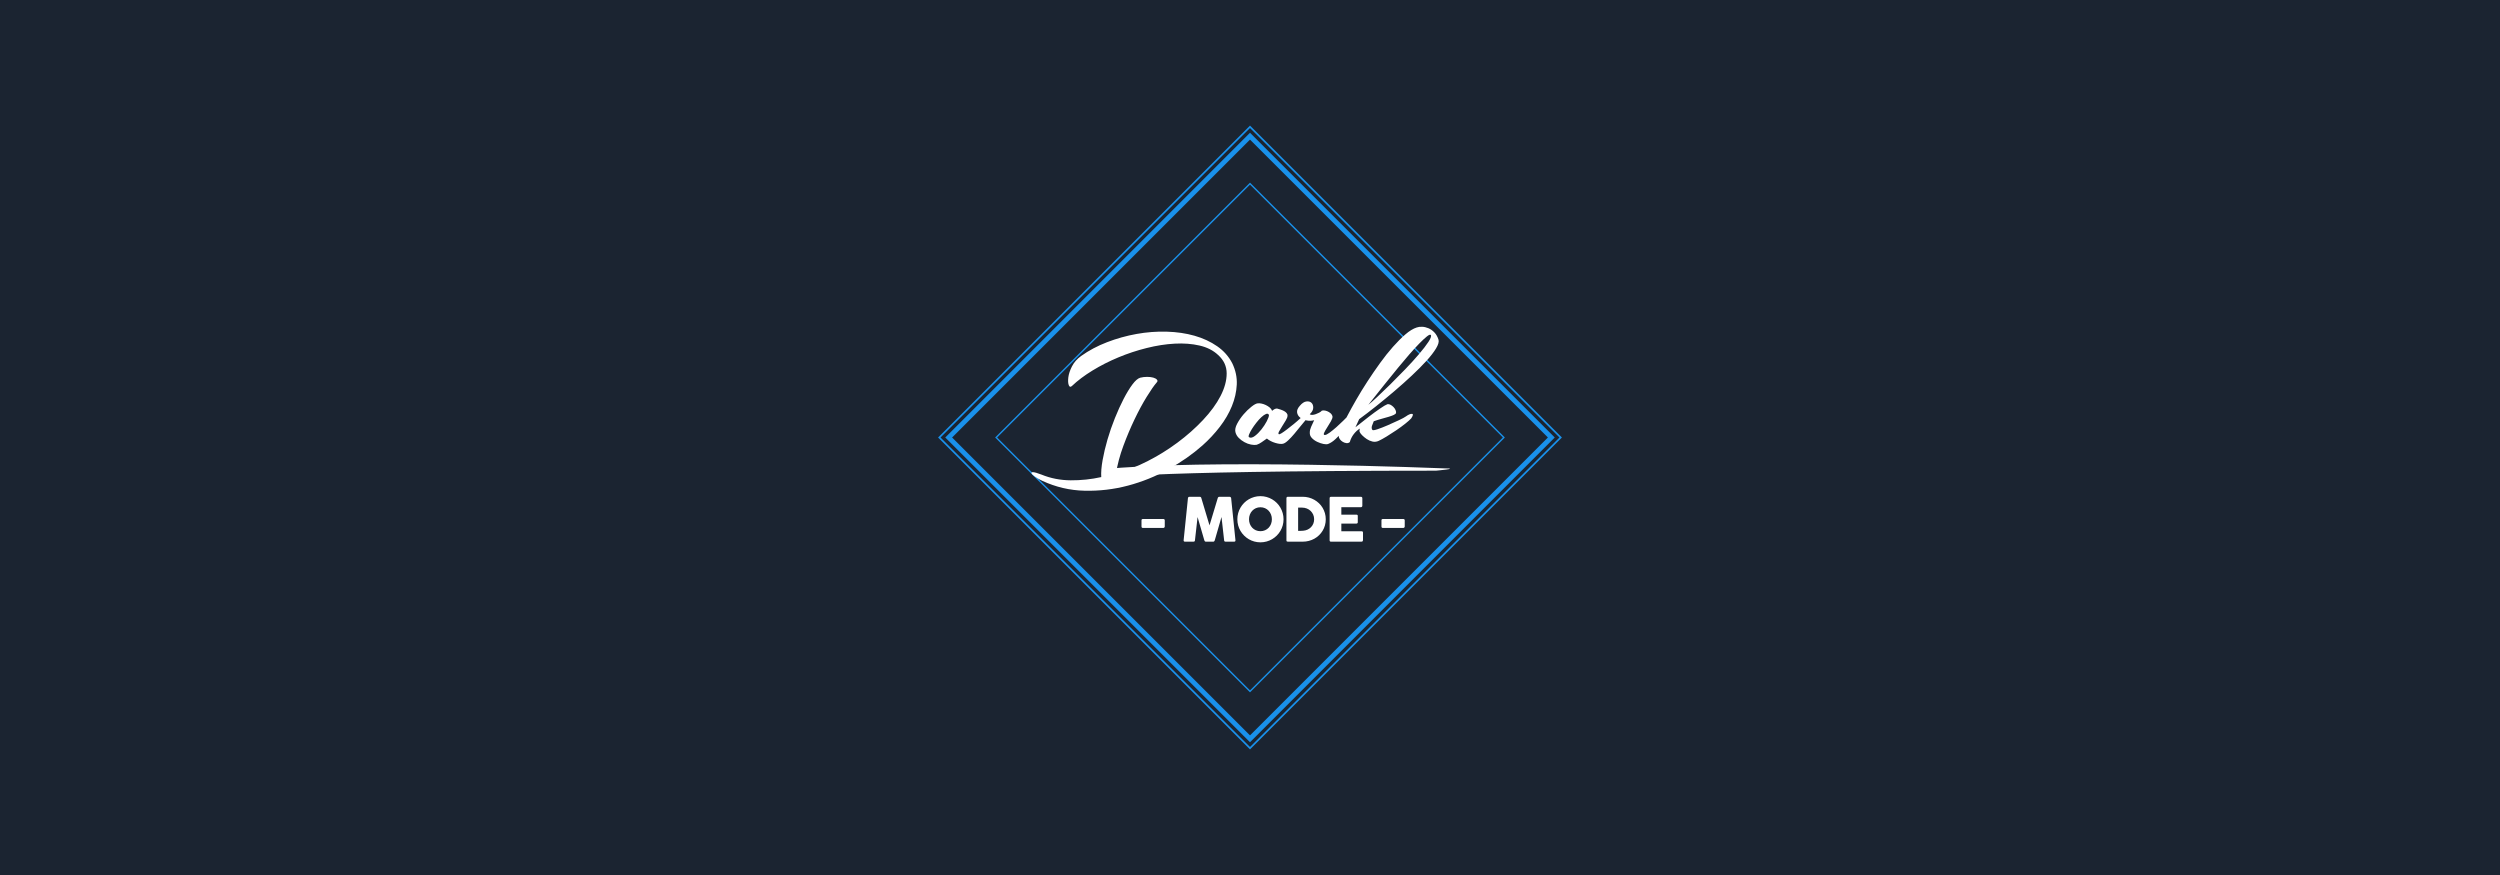
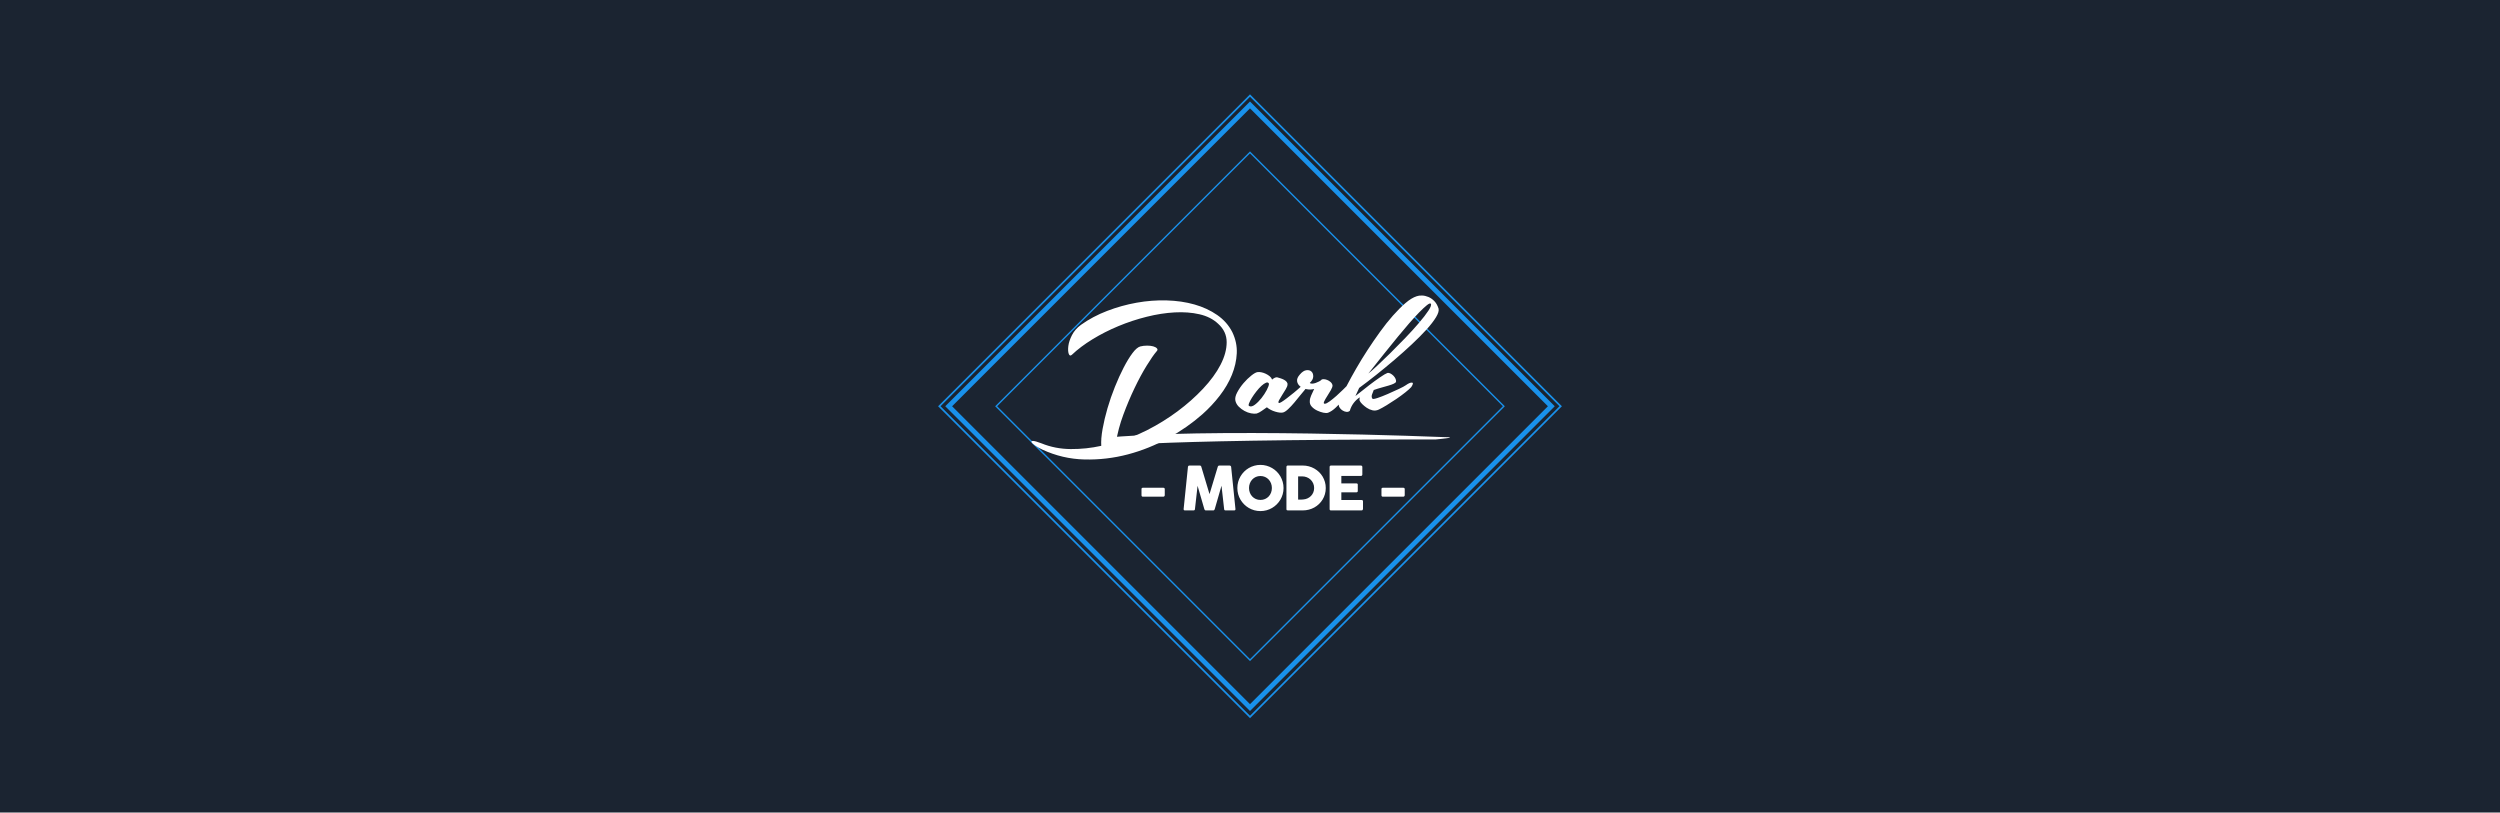
- <svg xmlns="http://www.w3.org/2000/svg" width="800px" height="280px" viewBox="0 0 800 280" version="1.1">
+ <svg xmlns="http://www.w3.org/2000/svg" width="800px" height="260px" viewBox="0 0 800 260" version="1.1">
  <defs />
  <g id="Website" stroke="none" stroke-width="1" fill="none" fill-rule="evenodd">
-     <g id="Dark-Mode" transform="translate(-245, -16)">
-       <g id="Content-[40v-c]" transform="translate(-75, 16)">
+     <g id="Dark-Mode" transform="translate(-245, -26)">
+       <g id="Content-[40v-c]" transform="translate(-75, 26)">
        <g id="Header-[15v-c]">
-           <g id="Logo" transform="translate(320, 0)">
-             <rect id="Rectangle" fill="#1B2431" x="0" y="0" width="800" height="280" />
-             <g id="Background" transform="translate(300, 40)" fill="#1991EB">
+           <g id="logo" transform="translate(320, 0)">
+             <rect id="Rectangle" fill="#1B2431" x="0" y="0" width="800" height="260" />
+             <g id="Background" transform="translate(300, 30)" fill="#1991EB">
              <path d="M100,181.55 L18.45,100 L100,18.45 L181.55,100 L100,181.55 Z M19.089,100 L100,180.912 L180.912,100 L100,19.088 L19.089,100 Z" id="Inner" />
              <path d="M100,197.524 L2.476,100 L3.025,99.451 L100,2.476 L197.524,100 L100,197.524 Z M4.674,100 L100,195.326 L195.327,100 L100,4.674 L4.674,100 Z" id="Outer-2" />
              <path d="M100,199.812 L0.188,100 L100,0.188 L199.812,100 L100,199.812 Z M0.97,100 L100,199.03 L199.03,100 L100,0.969 L0.97,100 Z" id="Outer-1" />
            </g>
-             <g id="Text" transform="translate(329.3333, 103.6667)" fill="#FFFFFF">
+             <g id="Text" transform="translate(329.3333, 93.66667)" fill="#FFFFFF">
              <path d="M35.948,62.842 C35.948,62.558 36.089,62.417 36.373,62.417 L42.966,62.417 C43.082,62.417 43.182,62.454 43.265,62.528 C43.349,62.602 43.391,62.707 43.391,62.842 L43.391,64.804 C43.391,64.901 43.352,65.002 43.275,65.109 C43.198,65.215 43.095,65.268 42.966,65.268 L36.373,65.268 C36.089,65.268 35.948,65.114 35.948,64.804 L35.948,62.842 Z M50.809,55.737 C50.821,55.621 50.867,55.521 50.944,55.437 C51.021,55.354 51.131,55.312 51.273,55.312 L54.617,55.312 C54.856,55.312 55.01,55.434 55.081,55.679 L57.711,64.456 L60.359,55.679 C60.449,55.434 60.614,55.312 60.852,55.312 L64.158,55.312 C64.274,55.312 64.379,55.352 64.472,55.432 C64.566,55.513 64.619,55.615 64.632,55.737 C64.857,58.005 65.088,60.256 65.323,62.489 C65.558,64.722 65.789,66.973 66.014,69.241 L66.014,69.29 C66.014,69.541 65.872,69.667 65.589,69.667 L62.853,69.667 C62.557,69.667 62.402,69.525 62.389,69.241 L61.548,61.769 L59.373,69.29 C59.36,69.354 59.314,69.431 59.233,69.522 C59.152,69.612 59.074,69.657 58.996,69.657 L56.454,69.657 C56.377,69.657 56.294,69.614 56.207,69.526 C56.12,69.439 56.074,69.361 56.067,69.29 L53.892,61.788 L53.051,69.241 C53.038,69.525 52.88,69.667 52.578,69.667 L49.842,69.667 C49.565,69.667 49.426,69.525 49.426,69.241 L50.809,55.737 Z M70.351,62.494 C70.351,63.029 70.442,63.528 70.622,63.992 C70.802,64.456 71.055,64.861 71.381,65.206 C71.706,65.55 72.091,65.821 72.536,66.017 C72.981,66.214 73.47,66.312 74.005,66.312 C74.54,66.312 75.032,66.214 75.479,66.017 C75.927,65.821 76.314,65.55 76.639,65.206 C76.965,64.861 77.218,64.456 77.398,63.992 C77.579,63.528 77.669,63.029 77.669,62.494 C77.669,61.966 77.579,61.468 77.398,61.001 C77.218,60.533 76.965,60.126 76.639,59.778 C76.314,59.43 75.927,59.156 75.479,58.956 C75.032,58.756 74.54,58.656 74.005,58.656 C73.47,58.656 72.981,58.756 72.536,58.956 C72.091,59.156 71.706,59.43 71.381,59.778 C71.055,60.126 70.802,60.533 70.622,61.001 C70.442,61.468 70.351,61.966 70.351,62.494 Z M66.62,62.504 C66.62,61.821 66.707,61.165 66.881,60.536 C67.055,59.908 67.303,59.319 67.625,58.767 C67.948,58.216 68.333,57.715 68.78,57.264 C69.228,56.813 69.726,56.428 70.274,56.109 C70.822,55.79 71.41,55.542 72.038,55.365 C72.667,55.188 73.322,55.099 74.005,55.099 C74.682,55.099 75.336,55.188 75.968,55.365 C76.599,55.542 77.189,55.79 77.737,56.109 C78.284,56.428 78.784,56.813 79.235,57.264 C79.686,57.715 80.071,58.216 80.39,58.767 C80.709,59.319 80.957,59.908 81.134,60.536 C81.312,61.165 81.4,61.821 81.4,62.504 C81.4,63.187 81.312,63.842 81.134,64.471 C80.957,65.099 80.709,65.686 80.39,66.23 C80.071,66.775 79.686,67.271 79.235,67.719 C78.784,68.167 78.284,68.552 77.737,68.874 C77.189,69.196 76.599,69.444 75.968,69.618 C75.336,69.792 74.682,69.879 74.005,69.879 C73.322,69.879 72.667,69.792 72.038,69.618 C71.41,69.444 70.822,69.196 70.274,68.874 C69.726,68.552 69.228,68.167 68.78,67.719 C68.333,67.271 67.948,66.775 67.625,66.23 C67.303,65.686 67.055,65.099 66.881,64.471 C66.707,63.842 66.62,63.187 66.62,62.504 Z M94.911,62.504 C94.911,63.187 94.824,63.836 94.65,64.451 C94.476,65.067 94.228,65.64 93.906,66.172 C93.584,66.704 93.199,67.186 92.751,67.617 C92.303,68.049 91.807,68.416 91.262,68.719 C90.717,69.022 90.129,69.256 89.498,69.42 C88.866,69.585 88.212,69.667 87.535,69.667 L82.77,69.667 C82.654,69.667 82.551,69.641 82.46,69.589 C82.37,69.538 82.325,69.428 82.325,69.261 L82.325,55.756 C82.325,55.621 82.362,55.511 82.436,55.428 C82.51,55.344 82.622,55.302 82.77,55.302 L87.535,55.302 C88.212,55.302 88.865,55.386 89.493,55.553 C90.121,55.721 90.708,55.959 91.252,56.269 C91.797,56.578 92.295,56.949 92.746,57.38 C93.197,57.812 93.582,58.295 93.901,58.83 C94.22,59.365 94.468,59.942 94.645,60.561 C94.823,61.179 94.911,61.827 94.911,62.504 Z M86.066,58.772 L86.066,66.206 L86.878,66.206 C87.026,66.206 87.171,66.201 87.313,66.192 C87.455,66.182 87.597,66.171 87.738,66.158 C88.222,66.119 88.673,66.001 89.092,65.805 C89.511,65.608 89.876,65.351 90.189,65.031 C90.502,64.712 90.746,64.337 90.924,63.905 C91.101,63.474 91.189,63.003 91.189,62.494 C91.189,61.953 91.088,61.455 90.885,61.001 C90.682,60.546 90.406,60.153 90.058,59.821 C89.71,59.489 89.303,59.232 88.836,59.048 C88.368,58.864 87.871,58.772 87.342,58.772 L86.066,58.772 Z M96.145,55.756 C96.145,55.621 96.182,55.513 96.256,55.432 C96.33,55.352 96.435,55.312 96.571,55.312 L106.17,55.312 C106.311,55.312 106.421,55.354 106.498,55.437 C106.576,55.521 106.614,55.634 106.614,55.776 L106.614,58.173 C106.614,58.283 106.576,58.387 106.498,58.487 C106.421,58.587 106.308,58.637 106.16,58.637 L99.896,58.637 L99.896,61.025 L104.729,61.025 C104.852,61.025 104.953,61.054 105.034,61.112 C105.114,61.17 105.155,61.266 105.155,61.402 L105.155,63.49 C105.155,63.58 105.119,63.667 105.048,63.751 C104.977,63.834 104.874,63.876 104.739,63.876 L99.896,63.876 L99.896,66.341 L106.392,66.341 C106.682,66.341 106.827,66.49 106.827,66.786 L106.827,69.222 C106.827,69.286 106.801,69.344 106.75,69.396 C106.724,69.576 106.592,69.667 106.353,69.667 L96.571,69.667 C96.442,69.667 96.339,69.633 96.261,69.565 C96.184,69.497 96.145,69.393 96.145,69.251 L96.145,55.756 Z M112.736,62.842 C112.736,62.558 112.878,62.417 113.162,62.417 L119.754,62.417 C119.87,62.417 119.97,62.454 120.054,62.528 C120.138,62.602 120.18,62.707 120.18,62.842 L120.18,64.804 C120.18,64.901 120.141,65.002 120.064,65.109 C119.986,65.215 119.883,65.268 119.754,65.268 L113.162,65.268 C112.878,65.268 112.736,65.114 112.736,64.804 L112.736,62.842 Z" id="--MODE--" />
              <g id="Dark" transform="translate(0.188825, 0.015414)">
                <path d="M132.616,42.41 C132.616,42.41 54.443,44.664 22.638,50.483 C22.638,50.483 26.54,49.629 23.678,53.311 C23.678,53.311 30.08,50.345 129.803,43.343 C129.803,43.343 137.546,42.088 132.616,42.41 Z" id="Shape-8" transform="translate(78.44783, 47.83391) rotate(4) translate(-78.44783, -47.83391) " />
                <path d="M101.363,29.899 C101.433,29.763 101.505,29.625 101.578,29.485 C102.4,27.907 103.367,26.151 104.478,24.218 C105.589,22.285 106.789,20.329 108.078,18.351 C109.367,16.373 110.7,14.429 112.078,12.518 C113.456,10.607 114.833,8.873 116.211,7.318 C117.589,5.762 118.922,4.429 120.211,3.318 C121.5,2.207 122.7,1.473 123.811,1.118 C124.3,0.94 124.878,0.862 125.545,0.885 C126.211,0.907 126.889,1.062 127.578,1.351 C128.267,1.64 128.9,2.085 129.478,2.685 C130.056,3.285 130.5,4.073 130.811,5.051 C130.989,5.718 130.722,6.64 130.011,7.818 C129.3,8.996 128.278,10.318 126.945,11.785 C125.611,13.251 124.056,14.818 122.278,16.485 C120.5,18.151 118.633,19.818 116.678,21.485 C114.722,23.151 112.767,24.762 110.811,26.318 C108.856,27.873 107.056,29.251 105.411,30.451 L104.211,33.051 C105.767,31.807 107.233,30.651 108.611,29.585 C109.767,28.696 110.911,27.862 112.045,27.085 C113.178,26.307 113.989,25.829 114.478,25.651 C114.789,25.607 115.111,25.673 115.445,25.851 C115.778,26.029 116.089,26.262 116.378,26.551 C116.667,26.84 116.889,27.162 117.045,27.518 C117.2,27.873 117.256,28.185 117.211,28.451 C117.167,28.673 116.933,28.885 116.511,29.085 C116.089,29.285 115.545,29.485 114.878,29.685 C114.211,29.885 113.467,30.096 112.645,30.318 C111.822,30.54 110.967,30.807 110.078,31.118 C109.856,31.607 109.667,32.096 109.511,32.585 C109.356,33.073 109.389,33.496 109.611,33.851 C109.7,34.073 110.245,34.018 111.245,33.685 C112.245,33.351 113.356,32.918 114.578,32.385 C115.8,31.851 116.978,31.318 118.111,30.785 C119.245,30.251 119.989,29.851 120.345,29.585 C121.145,29.007 121.789,28.729 122.278,28.751 C122.767,28.773 122.7,29.251 122.078,30.185 C121.678,30.629 121.045,31.196 120.178,31.885 C119.311,32.573 118.356,33.273 117.311,33.985 C116.267,34.696 115.233,35.362 114.211,35.985 C113.189,36.607 112.345,37.073 111.678,37.385 C111.011,37.696 110.345,37.773 109.678,37.618 C109.011,37.462 108.4,37.196 107.845,36.818 C107.289,36.44 106.811,36.051 106.411,35.651 C106.011,35.251 105.767,34.94 105.678,34.718 C105.545,34.54 105.489,34.34 105.511,34.118 C105.533,33.896 105.567,33.673 105.611,33.451 C104.856,33.94 104.2,34.551 103.645,35.285 C103.089,36.018 102.678,36.851 102.411,37.785 C102.1,38.051 101.745,38.162 101.345,38.118 C100.945,38.073 100.556,37.94 100.178,37.718 C99.8,37.496 99.489,37.218 99.245,36.885 C99,36.551 98.878,36.229 98.878,35.918 C98.878,35.878 98.88,35.833 98.885,35.785 C98.558,36.126 98.222,36.46 97.878,36.785 C97.078,37.54 96.278,38.073 95.478,38.385 C95.122,38.518 94.622,38.518 93.978,38.385 C93.333,38.251 92.678,38.029 92.011,37.718 C91.345,37.407 90.767,36.996 90.278,36.485 C89.789,35.973 89.567,35.385 89.611,34.718 C89.611,34.14 89.756,33.529 90.045,32.885 C90.333,32.24 90.656,31.54 91.011,30.785 C90.211,31.007 89.389,31.029 88.545,30.851 C88.44,30.829 88.338,30.805 88.239,30.779 C88.19,30.846 88.136,30.914 88.078,30.985 C87.722,31.385 87.233,31.973 86.611,32.751 C85.989,33.529 85.345,34.318 84.678,35.118 C84.011,35.918 83.345,36.629 82.678,37.251 C82.011,37.873 81.456,38.229 81.011,38.318 C80.433,38.451 79.622,38.362 78.578,38.051 C77.533,37.74 76.633,37.273 75.878,36.651 C75.3,37.051 74.745,37.44 74.211,37.818 C73.678,38.196 73.145,38.473 72.611,38.651 C72.122,38.74 71.522,38.718 70.811,38.585 C70.1,38.451 69.4,38.196 68.711,37.818 C68.022,37.44 67.411,36.985 66.878,36.451 C66.345,35.918 65.989,35.296 65.811,34.585 C65.633,33.829 65.822,32.929 66.378,31.885 C66.933,30.84 67.611,29.851 68.411,28.918 C69.211,27.985 70.045,27.173 70.911,26.485 C71.778,25.796 72.456,25.429 72.945,25.385 C73.256,25.34 73.645,25.362 74.111,25.451 C74.578,25.54 75.045,25.696 75.511,25.918 C75.978,26.14 76.4,26.407 76.778,26.718 C77.156,27.029 77.411,27.385 77.545,27.785 C78.167,27.251 78.7,27.007 79.145,27.051 C79.5,27.14 79.878,27.251 80.278,27.385 C80.678,27.518 81.045,27.673 81.378,27.851 C81.711,28.029 81.989,28.251 82.211,28.518 C82.433,28.785 82.522,29.073 82.478,29.385 C82.478,29.74 82.3,30.218 81.945,30.818 C81.589,31.418 81.211,32.029 80.811,32.651 C80.411,33.273 80.078,33.829 79.811,34.318 C79.545,34.807 79.5,35.118 79.678,35.251 C79.811,35.34 80.111,35.24 80.578,34.951 C81.045,34.662 81.611,34.262 82.278,33.751 C82.945,33.24 83.689,32.651 84.511,31.985 C85.248,31.387 85.976,30.754 86.695,30.085 C86.62,30.032 86.548,29.976 86.478,29.918 C85.945,29.473 85.633,28.929 85.545,28.285 C85.456,27.64 85.745,26.94 86.411,26.185 C87.122,25.34 87.822,24.873 88.511,24.785 C89.2,24.696 89.745,24.84 90.145,25.218 C90.545,25.596 90.733,26.129 90.711,26.818 C90.689,27.507 90.322,28.185 89.611,28.851 C89.789,29.029 90.056,29.107 90.411,29.085 C90.767,29.062 91.133,28.985 91.511,28.851 C91.889,28.718 92.245,28.562 92.578,28.385 C92.911,28.207 93.145,28.051 93.278,27.918 C93.367,27.74 93.6,27.651 93.978,27.651 C94.356,27.651 94.745,27.729 95.145,27.885 C95.545,28.04 95.911,28.262 96.245,28.551 C96.578,28.84 96.789,29.185 96.878,29.585 C96.922,29.94 96.756,30.451 96.378,31.118 C96,31.785 95.6,32.44 95.178,33.085 C94.756,33.729 94.433,34.296 94.211,34.785 C93.989,35.273 94.056,35.518 94.411,35.518 C94.767,35.518 95.289,35.262 95.978,34.751 C96.667,34.24 97.389,33.651 98.145,32.985 C98.9,32.318 99.611,31.651 100.278,30.985 L101.363,29.899 Z M16.411,10.251 C18.9,8.473 21.678,6.996 24.745,5.818 C27.811,4.64 30.956,3.762 34.178,3.185 C37.4,2.607 40.611,2.362 43.811,2.451 C47.011,2.54 49.978,2.973 52.711,3.751 C55.445,4.529 57.867,5.651 59.978,7.118 C62.089,8.585 63.7,10.407 64.811,12.585 C65.878,14.807 66.356,17.073 66.245,19.385 C66.133,21.696 65.611,23.996 64.678,26.285 C63.745,28.573 62.456,30.785 60.811,32.918 C59.167,35.051 57.322,37.029 55.278,38.851 C52.122,41.651 48.489,44.196 44.378,46.485 C40.267,48.773 35.945,50.518 31.411,51.718 C26.878,52.918 22.256,53.462 17.545,53.351 C12.833,53.24 8.322,52.185 4.011,50.185 C3.078,49.74 2.3,49.296 1.678,48.851 C1.056,48.407 0.689,48.051 0.578,47.785 C0.467,47.518 0.645,47.396 1.111,47.418 C1.578,47.44 2.456,47.696 3.745,48.185 C6.678,49.385 9.8,49.996 13.111,50.018 C16.422,50.04 19.678,49.696 22.878,48.985 C22.789,47.473 22.933,45.662 23.311,43.551 C23.689,41.44 24.211,39.24 24.878,36.951 C25.545,34.662 26.333,32.385 27.245,30.118 C28.156,27.851 29.089,25.796 30.045,23.951 C31,22.107 31.933,20.573 32.845,19.351 C33.756,18.129 34.589,17.407 35.345,17.185 C36.056,17.007 36.789,16.918 37.545,16.918 C38.3,16.918 38.956,16.996 39.511,17.151 C40.067,17.307 40.467,17.529 40.711,17.818 C40.956,18.107 40.922,18.407 40.611,18.718 C39.767,19.696 38.7,21.229 37.411,23.318 C36.122,25.407 34.833,27.796 33.545,30.485 C32.256,33.173 31.056,36.018 29.945,39.018 C28.833,42.018 28.056,44.94 27.611,47.785 C30.9,46.94 34.244,45.651 37.645,43.918 C41.045,42.185 44.256,40.196 47.278,37.951 C50.3,35.707 53.022,33.296 55.445,30.718 C57.867,28.14 59.733,25.585 61.045,23.051 C62.356,20.518 63.011,18.107 63.011,15.818 C63.011,13.529 62.1,11.562 60.278,9.918 C58.722,8.451 56.733,7.44 54.311,6.885 C51.889,6.329 49.245,6.129 46.378,6.285 C43.511,6.44 40.522,6.907 37.411,7.685 C34.3,8.462 31.278,9.462 28.345,10.685 C25.411,11.907 22.656,13.307 20.078,14.885 C17.5,16.462 15.3,18.118 13.478,19.851 C13.033,20.251 12.7,20.151 12.478,19.551 C12.256,18.951 12.211,18.118 12.345,17.051 C12.478,15.985 12.867,14.818 13.511,13.551 C14.156,12.285 15.122,11.185 16.411,10.251 Z M128.345,3.518 C128.167,3.296 127.745,3.451 127.078,3.985 C126.411,4.518 125.589,5.285 124.611,6.285 C123.633,7.285 122.556,8.462 121.378,9.818 C120.2,11.173 119.011,12.585 117.811,14.051 C115.011,17.473 111.856,21.407 108.345,25.851 C108.922,25.407 109.845,24.596 111.111,23.418 C112.378,22.24 113.789,20.885 115.345,19.351 C116.9,17.818 118.5,16.196 120.145,14.485 C121.789,12.773 123.256,11.162 124.545,9.651 C125.833,8.14 126.845,6.829 127.578,5.718 C128.311,4.607 128.567,3.873 128.345,3.518 Z M70.211,36.251 C70.7,36.518 71.311,36.373 72.045,35.818 C72.778,35.262 73.478,34.562 74.145,33.718 C74.811,32.873 75.378,32.007 75.845,31.118 C76.311,30.229 76.545,29.562 76.545,29.118 C76.367,28.718 76.056,28.607 75.611,28.785 C75.167,28.962 74.678,29.296 74.145,29.785 C73.611,30.273 73.067,30.873 72.511,31.585 C71.956,32.296 71.478,32.973 71.078,33.618 C70.678,34.262 70.378,34.84 70.178,35.351 C69.978,35.862 69.989,36.162 70.211,36.251 Z" />
              </g>
            </g>
          </g>
        </g>
      </g>
    </g>
  </g>
</svg>
